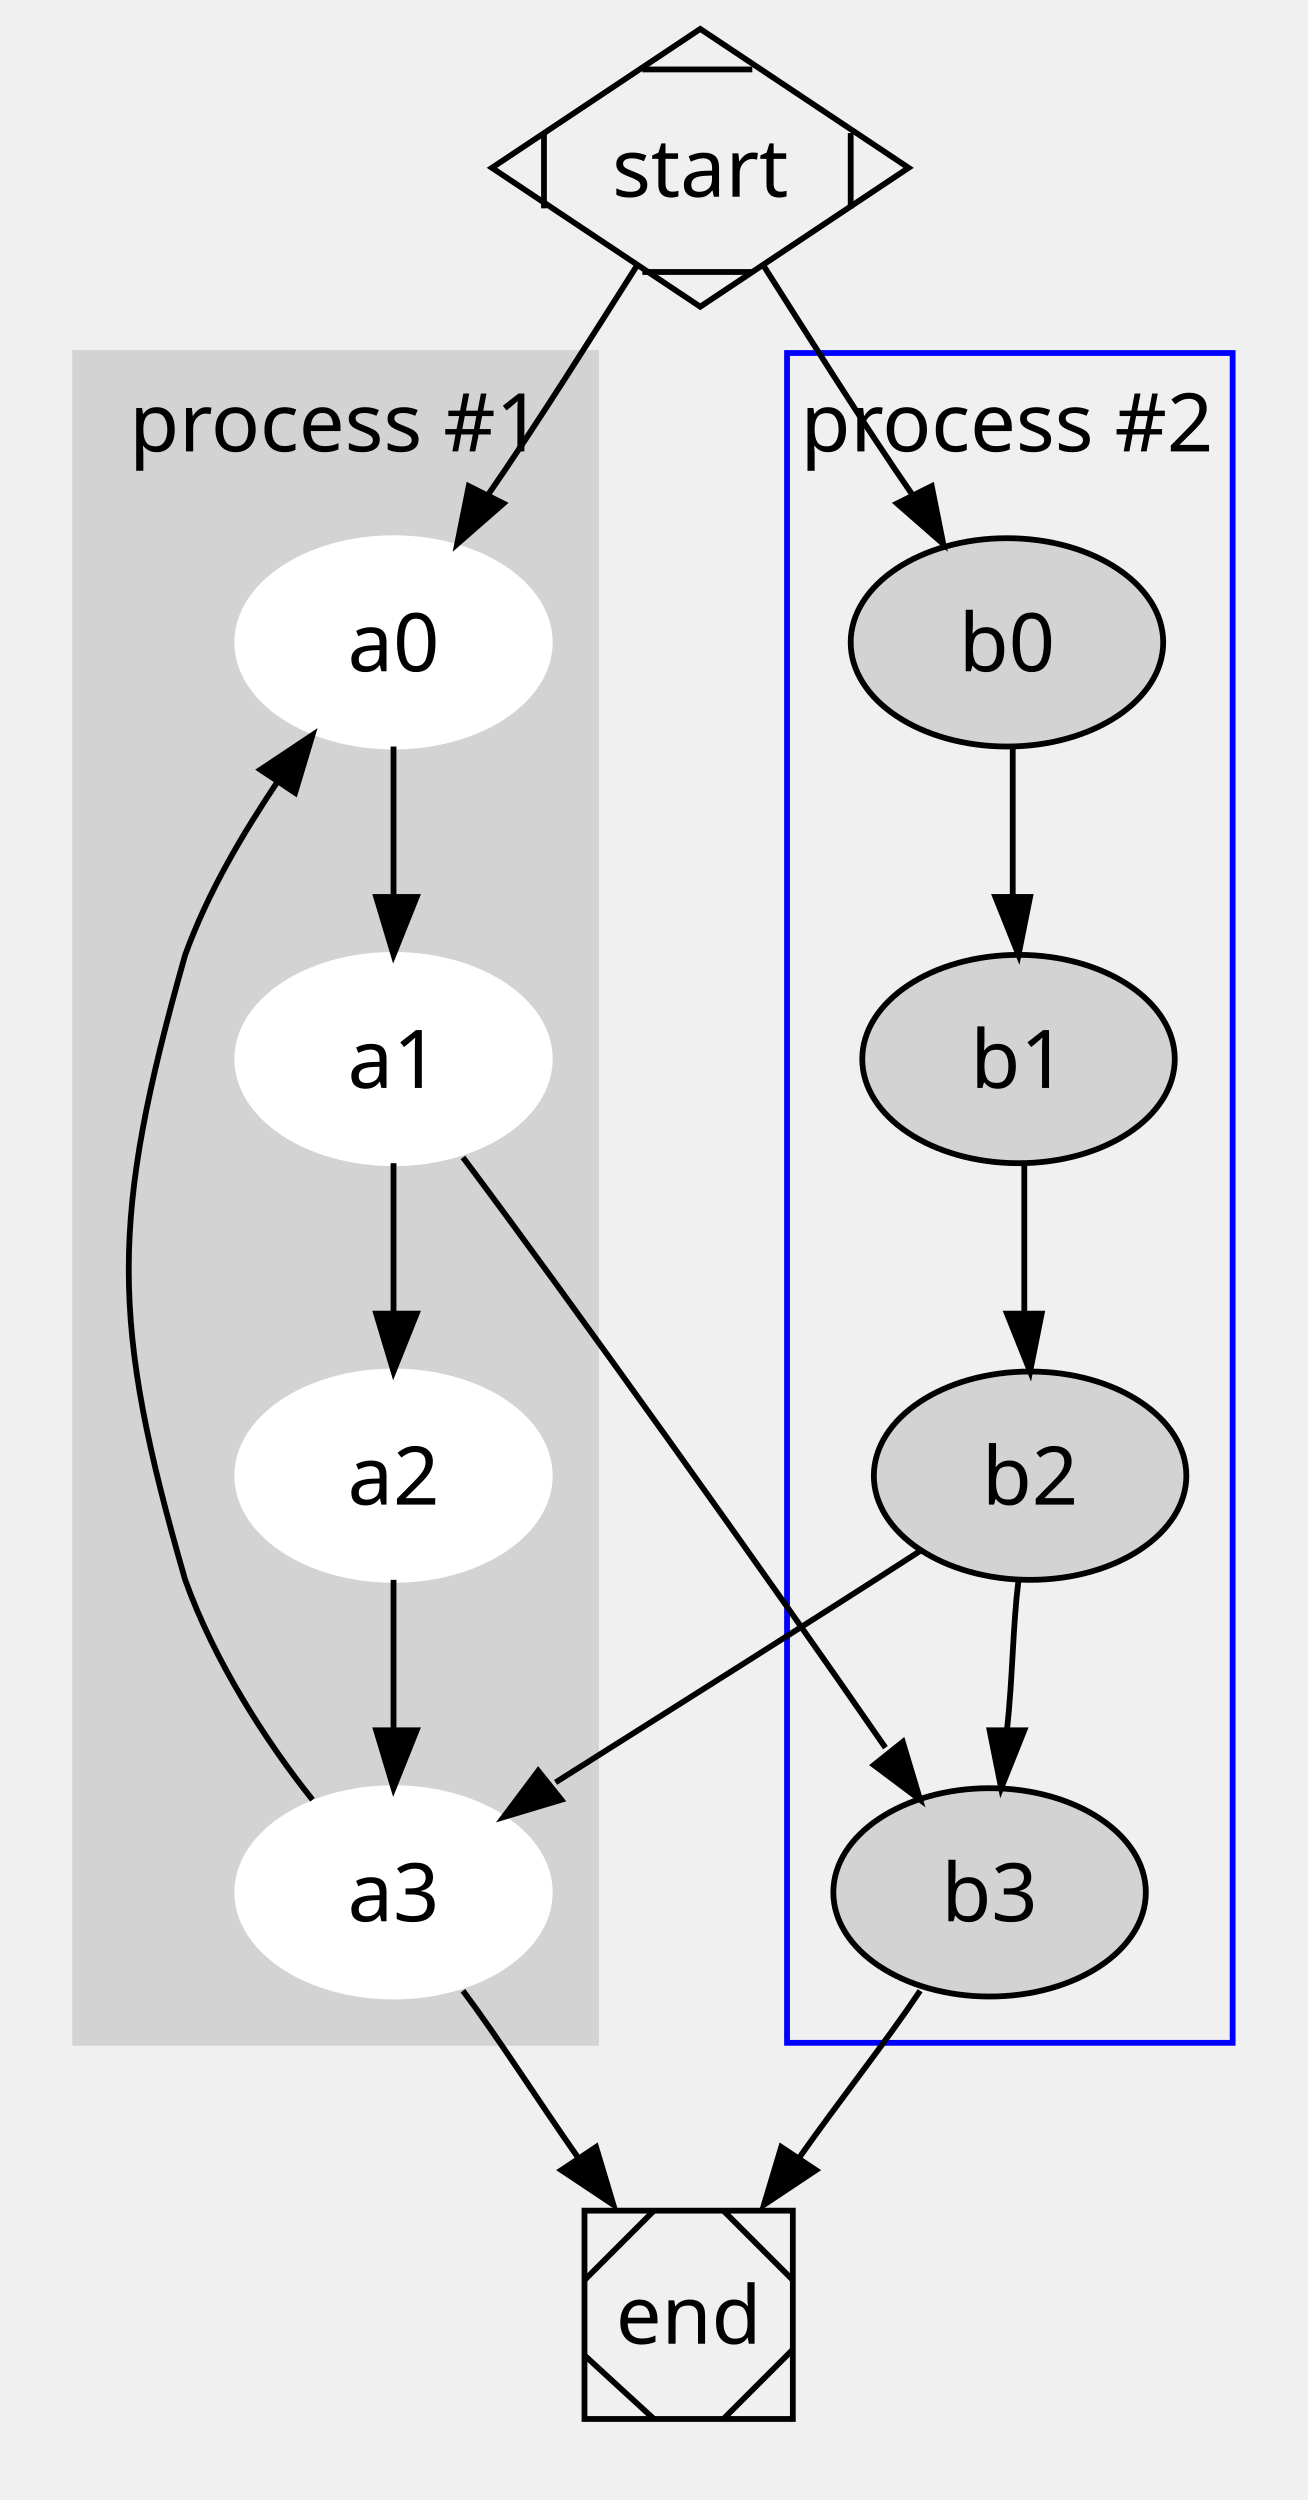
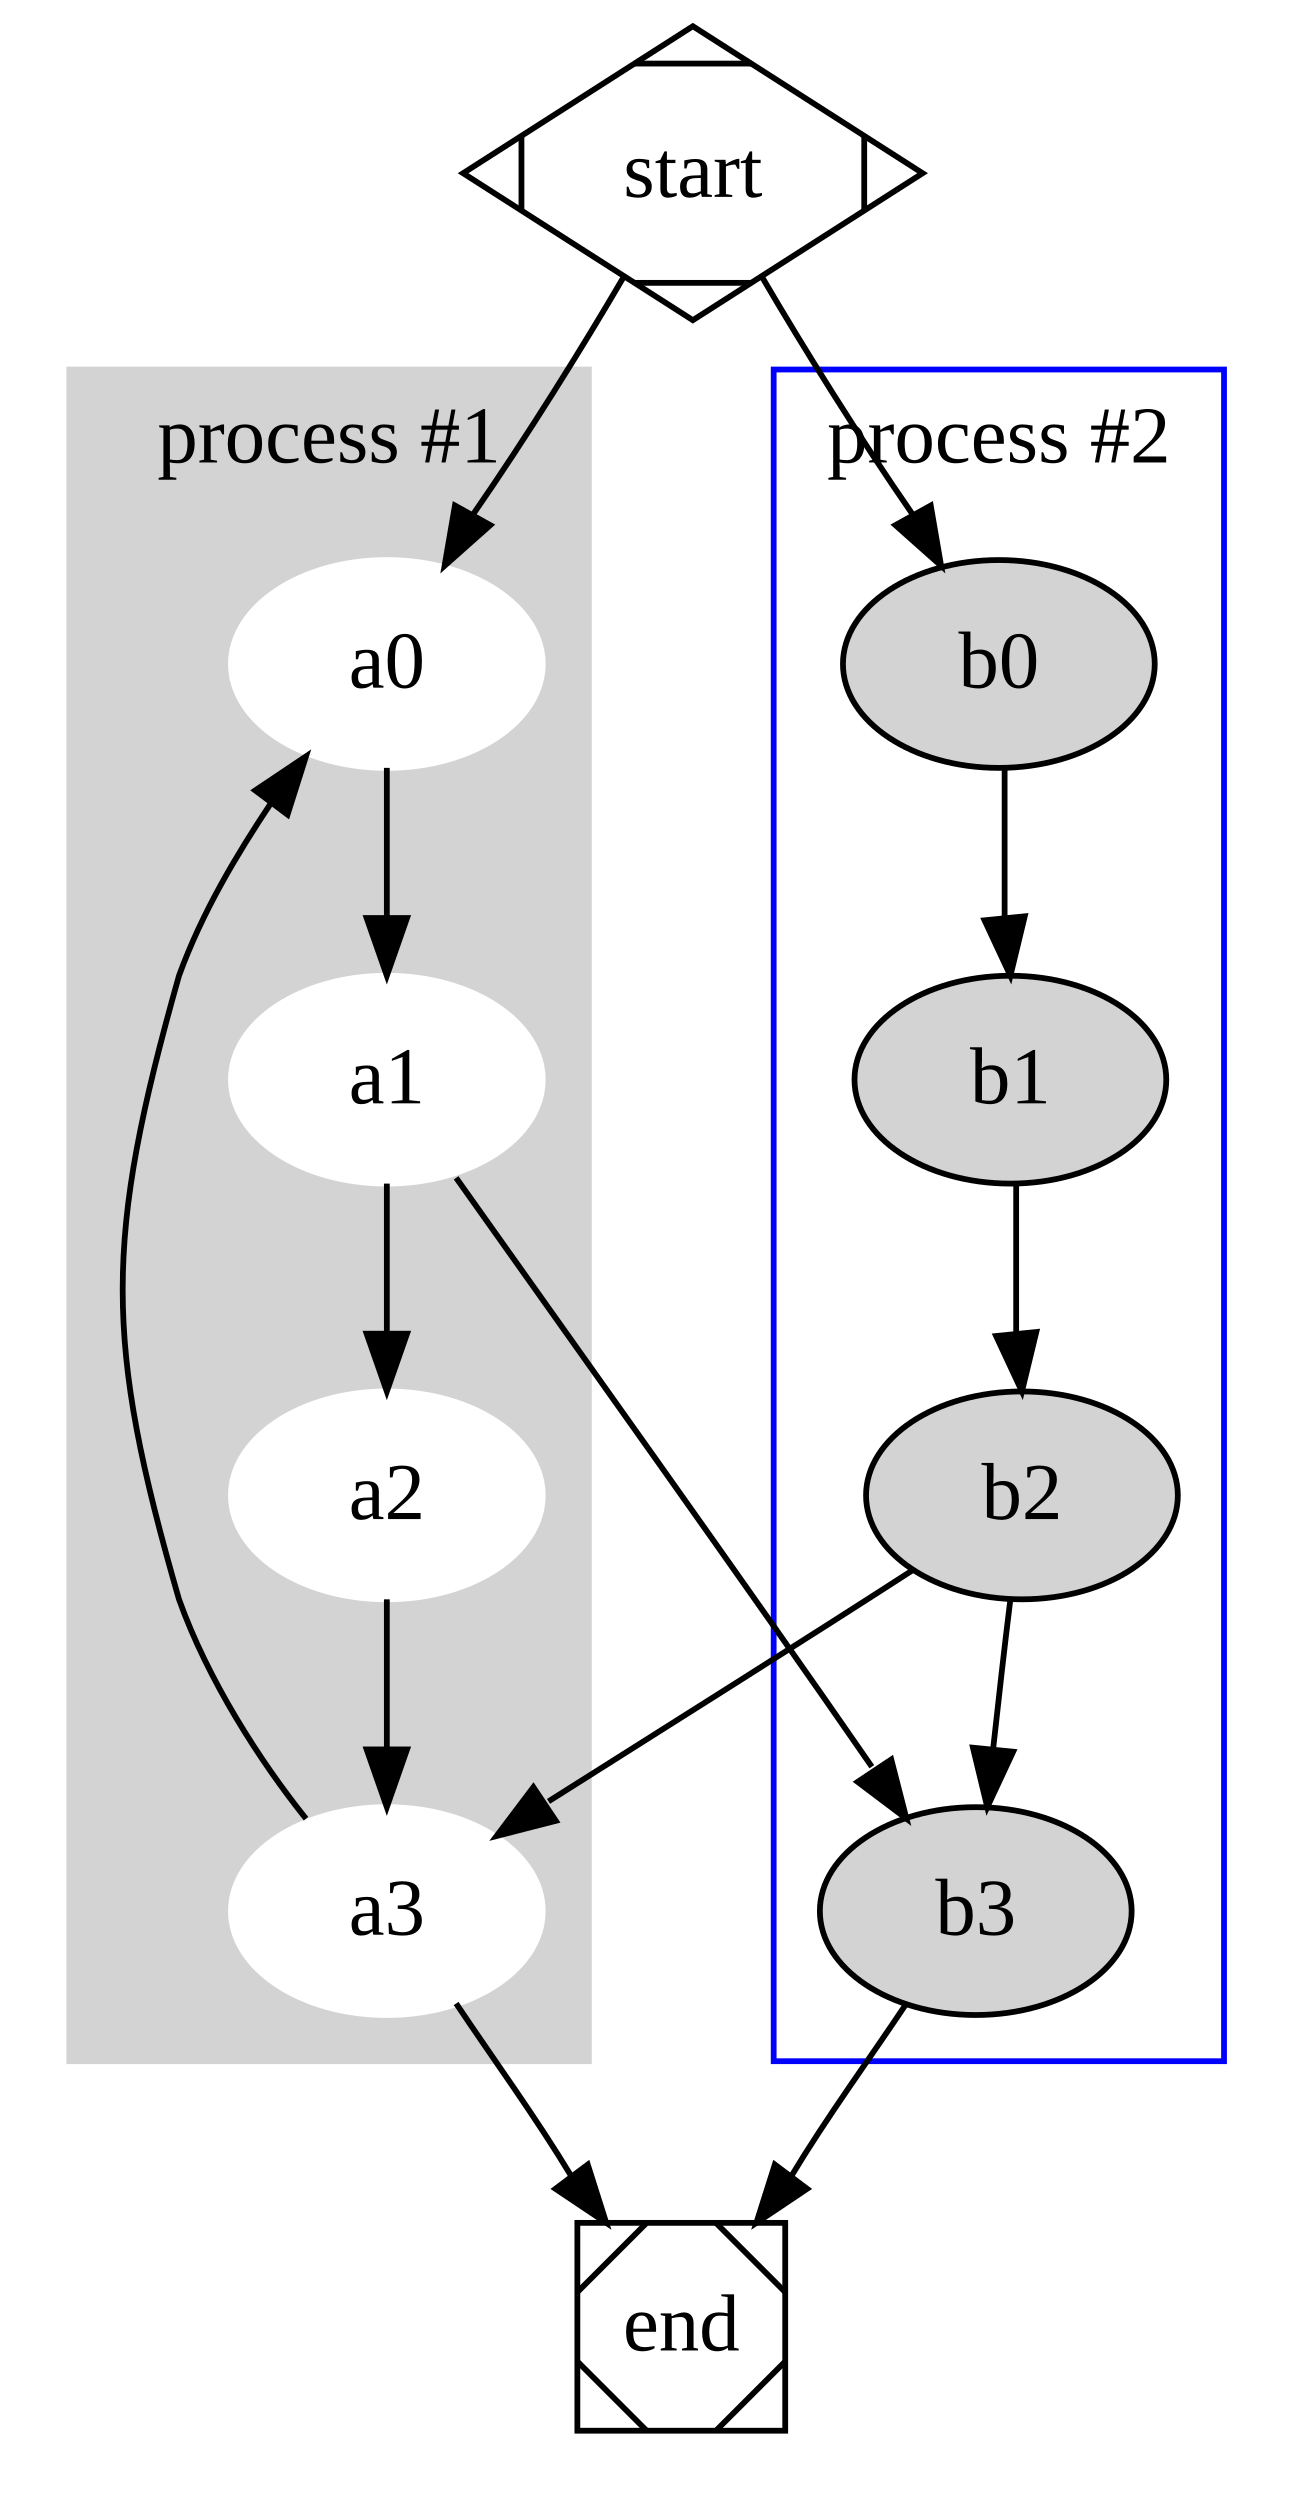
- <svg xmlns="http://www.w3.org/2000/svg" width="226pt" height="432pt" viewBox="0 0 226 432">
-   <g id="graph0" class="graph" style="font-family:Times-Roman;font-size:14.00;">
-     <g id="graph2" class="cluster">
-       <polygon style="fill:lightgrey;stroke:lightgrey;" points="13,353 103,353 103,61 13,61 13,353" />
-       <text text-anchor="middle" x="58" y="78">process #1</text>
+ <svg xmlns="http://www.w3.org/2000/svg" width="224pt" height="433pt" viewBox="0.00 0.00 224.00 433.00">
+   <g id="graph0" class="graph" transform="scale(1 1) rotate(0) translate(4 429)">
+     <polygon style="fill:white;stroke:white;" points="-4,4 -4,-429 220,-429 220,4 -4,4" />
+     <g id="cluster2" class="cluster">
+       <polygon style="fill:lightgrey;stroke:lightgrey;" points="8,-72 8,-365 98,-365 98,-72 8,-72" />
+       <text text-anchor="middle" x="53" y="-348.9" style="font-family:Times New Roman;font-size:14.00;">process #1</text>
    </g>
-     <g id="graph3" class="cluster">
-       <polygon style="fill:none;stroke:blue;" points="136,353 213,353 213,61 136,61 136,353" />
-       <text text-anchor="middle" x="174" y="78">process #2</text>
+     <g id="cluster3" class="cluster">
+       <polygon style="fill:none;stroke:blue;" points="130,-72 130,-365 208,-365 208,-72 130,-72" />
+       <text text-anchor="middle" x="169" y="-348.9" style="font-family:Times New Roman;font-size:14.00;">process #2</text>
    </g>
    <g id="node2" class="node">
-       <ellipse style="fill:white;stroke:white;" cx="68" cy="111" rx="27" ry="18" />
-       <text text-anchor="middle" x="68" y="116">a0</text>
+       <ellipse style="fill:white;stroke:white;" cx="63" cy="-314" rx="27" ry="18" />
+       <text text-anchor="middle" x="63" y="-309.9" style="font-family:Times New Roman;font-size:14.00;">a0</text>
    </g>
    <g id="node4" class="node">
-       <ellipse style="fill:white;stroke:white;" cx="68" cy="183" rx="27" ry="18" />
-       <text text-anchor="middle" x="68" y="188">a1</text>
+       <ellipse style="fill:white;stroke:white;" cx="63" cy="-242" rx="27" ry="18" />
+       <text text-anchor="middle" x="63" y="-237.9" style="font-family:Times New Roman;font-size:14.00;">a1</text>
    </g>
    <g id="edge3" class="edge">
-       <path style="fill:none;stroke:black;" d="M68,129C68,137 68,146 68,155" />
-       <polygon style="fill:black;stroke:black;" points="72,155 68,165 65,155 72,155" />
+       <path style="fill:none;stroke:black;" d="M63,-296C63,-288 63,-279 63,-270" />
+       <polygon style="fill:black;stroke:black;" points="66.5,-270 63,-260 59.5,-270 66.5,-270" />
    </g>
    <g id="node5" class="node">
-       <ellipse style="fill:white;stroke:white;" cx="68" cy="255" rx="27" ry="18" />
-       <text text-anchor="middle" x="68" y="260">a2</text>
+       <ellipse style="fill:white;stroke:white;" cx="63" cy="-170" rx="27" ry="18" />
+       <text text-anchor="middle" x="63" y="-165.9" style="font-family:Times New Roman;font-size:14.00;">a2</text>
    </g>
    <g id="edge4" class="edge">
-       <path style="fill:none;stroke:black;" d="M68,201C68,209 68,218 68,227" />
-       <polygon style="fill:black;stroke:black;" points="72,227 68,237 65,227 72,227" />
+       <path style="fill:none;stroke:black;" d="M63,-224C63,-216 63,-207 63,-198" />
+       <polygon style="fill:black;stroke:black;" points="66.5,-198 63,-188 59.5,-198 66.5,-198" />
    </g>
    <g id="node12" class="node">
-       <ellipse style="fill:lightgrey;stroke:black;" cx="171" cy="327" rx="27" ry="18" />
-       <text text-anchor="middle" x="171" y="332">b3</text>
+       <ellipse style="fill:lightgrey;stroke:black;" cx="165" cy="-98" rx="27" ry="18" />
+       <text text-anchor="middle" x="165" y="-93.9" style="font-family:Times New Roman;font-size:14.00;">b3</text>
    </g>
    <g id="edge16" class="edge">
-       <path style="fill:none;stroke:black;" d="M80,200C98,224 133,273 153,302" />
-       <polygon style="fill:black;stroke:black;" points="156,301 159,311 151,305 156,301" />
+       <path style="fill:none;stroke:black;" d="M75,-225C92,-201 127,-152 147,-123" />
+       <polygon style="fill:black;stroke:black;" points="150.365,-124.262 153,-114 144.541,-120.379 150.365,-124.262" />
    </g>
    <g id="node6" class="node">
-       <ellipse style="fill:white;stroke:white;" cx="68" cy="327" rx="27" ry="18" />
-       <text text-anchor="middle" x="68" y="332">a3</text>
+       <ellipse style="fill:white;stroke:white;" cx="63" cy="-98" rx="27" ry="18" />
+       <text text-anchor="middle" x="63" y="-93.9" style="font-family:Times New Roman;font-size:14.00;">a3</text>
    </g>
    <g id="edge5" class="edge">
-       <path style="fill:none;stroke:black;" d="M68,273C68,281 68,290 68,299" />
-       <polygon style="fill:black;stroke:black;" points="72,299 68,309 65,299 72,299" />
+       <path style="fill:none;stroke:black;" d="M63,-152C63,-144 63,-135 63,-126" />
+       <polygon style="fill:black;stroke:black;" points="66.5,-126 63,-116 59.5,-126 66.5,-126" />
    </g>
    <g id="edge20" class="edge">
-       <path style="fill:none;stroke:black;" d="M54,311C46,301 37,287 32,273 19,228 19,211 32,165 36,154 42,144 48,135" />
-       <polygon style="fill:black;stroke:black;" points="45,133 54,127 51,137 45,133" />
+       <path style="fill:none;stroke:black;" d="M49,-114C41,-124 32,-138 27,-152 14,-197 14,-214 27,-260 31,-271 37,-281 43,-290" />
+       <polygon style="fill:black;stroke:black;" points="40.2,-292.1 49,-298 45.8,-287.9 40.2,-292.1" />
    </g>
    <g id="node20" class="node">
-       <polygon style="fill:none;stroke:black;" points="137,382 101,382 101,418 137,418 137,382" />
-       <polyline style="fill:none;stroke:black;" points="113,382 101,394 " />
-       <polyline style="fill:none;stroke:black;" points="101,407 113,418 " />
-       <polyline style="fill:none;stroke:black;" points="125,418 137,406 " />
-       <polyline style="fill:none;stroke:black;" points="137,394 125,382 " />
-       <text text-anchor="middle" x="119" y="405">end</text>
+       <polygon style="fill:none;stroke:black;" points="132,-44 96,-44 96,-8 132,-8 132,-44" />
+       <polyline style="fill:none;stroke:black;" points="108,-44 96,-32 " />
+       <polyline style="fill:none;stroke:black;" points="96,-20 108,-8 " />
+       <polyline style="fill:none;stroke:black;" points="120,-8 132,-20 " />
+       <polyline style="fill:none;stroke:black;" points="132,-32 120,-44 " />
+       <text text-anchor="middle" x="114" y="-21.9" style="font-family:Times New Roman;font-size:14.00;">end</text>
    </g>
    <g id="edge22" class="edge">
-       <path style="fill:none;stroke:black;" d="M80,344C86,352 93,363 100,373" />
-       <polygon style="fill:black;stroke:black;" points="103,371 106,381 97,375 103,371" />
+       <path style="fill:none;stroke:black;" d="M75,-82C81,-73 89,-62 95,-52" />
+       <polygon style="fill:black;stroke:black;" points="97.8,-54.1 101,-44 92.2,-49.9 97.8,-54.1" />
    </g>
    <g id="node8" class="node">
-       <ellipse style="fill:lightgrey;stroke:black;" cx="174" cy="111" rx="27" ry="18" />
-       <text text-anchor="middle" x="174" y="116">b0</text>
+       <ellipse style="fill:lightgrey;stroke:black;" cx="169" cy="-314" rx="27" ry="18" />
+       <text text-anchor="middle" x="169" y="-309.9" style="font-family:Times New Roman;font-size:14.00;">b0</text>
    </g>
    <g id="node10" class="node">
-       <ellipse style="fill:lightgrey;stroke:black;" cx="176" cy="183" rx="27" ry="18" />
-       <text text-anchor="middle" x="176" y="188">b1</text>
+       <ellipse style="fill:lightgrey;stroke:black;" cx="171" cy="-242" rx="27" ry="18" />
+       <text text-anchor="middle" x="171" y="-237.9" style="font-family:Times New Roman;font-size:14.00;">b1</text>
    </g>
    <g id="edge8" class="edge">
-       <path style="fill:none;stroke:black;" d="M175,129C175,137 175,146 175,155" />
-       <polygon style="fill:black;stroke:black;" points="178,155 176,165 172,155 178,155" />
+       <path style="fill:none;stroke:black;" d="M170,-296C170,-288 170,-279 170,-270" />
+       <polygon style="fill:black;stroke:black;" points="173.488,-270.299 171,-260 166.522,-269.602 173.488,-270.299" />
    </g>
    <g id="node11" class="node">
-       <ellipse style="fill:lightgrey;stroke:black;" cx="178" cy="255" rx="27" ry="18" />
-       <text text-anchor="middle" x="178" y="260">b2</text>
+       <ellipse style="fill:lightgrey;stroke:black;" cx="173" cy="-170" rx="27" ry="18" />
+       <text text-anchor="middle" x="173" y="-165.9" style="font-family:Times New Roman;font-size:14.00;">b2</text>
    </g>
    <g id="edge9" class="edge">
-       <path style="fill:none;stroke:black;" d="M177,201C177,209 177,218 177,227" />
-       <polygon style="fill:black;stroke:black;" points="180,227 178,237 174,227 180,227" />
+       <path style="fill:none;stroke:black;" d="M172,-224C172,-216 172,-207 172,-198" />
+       <polygon style="fill:black;stroke:black;" points="175.488,-198.299 173,-188 168.522,-197.602 175.488,-198.299" />
    </g>
    <g id="edge18" class="edge">
-       <path style="fill:none;stroke:black;" d="M159,268C142,279 115,296 96,308" />
-       <polygon style="fill:black;stroke:black;" points="97,311 87,314 93,306 97,311" />
+       <path style="fill:none;stroke:black;" d="M154,-157C137,-146 110,-129 91,-117" />
+       <polygon style="fill:black;stroke:black;" points="92.262,-113.635 82,-111 88.379,-119.459 92.262,-113.635" />
    </g>
    <g id="edge10" class="edge">
-       <path style="fill:none;stroke:black;" d="M176,273C175,281 175,290 174,299" />
-       <polygon style="fill:black;stroke:black;" points="177,299 173,309 171,299 177,299" />
+       <path style="fill:none;stroke:black;" d="M171,-152C170,-144 169,-135 168,-126" />
+       <polygon style="fill:black;stroke:black;" points="171.478,-125.602 167,-116 164.512,-126.299 171.478,-125.602" />
    </g>
    <g id="edge24" class="edge">
-       <path style="fill:none;stroke:black;" d="M159,344C153,353 145,363 138,373" />
-       <polygon style="fill:black;stroke:black;" points="141,375 132,381 135,371 141,375" />
+       <path style="fill:none;stroke:black;" d="M153,-82C147,-73 139,-62 133,-52" />
+       <polygon style="fill:black;stroke:black;" points="135.8,-49.9 127,-44 130.2,-54.1 135.8,-49.9" />
    </g>
    <g id="node13" class="node">
-       <polygon style="fill:none;stroke:black;" points="121,5 85,29 121,53 157,29 121,5" />
-       <polyline style="fill:none;stroke:black;" points="94,23 94,36 " />
-       <polyline style="fill:none;stroke:black;" points="111,47 130,47 " />
-       <polyline style="fill:none;stroke:black;" points="147,36 147,23 " />
-       <polyline style="fill:none;stroke:black;" points="130,12 111,12 " />
-       <text text-anchor="middle" x="121" y="34">start</text>
+       <polygon style="fill:none;stroke:black;" points="116,-424.456 76.206,-399 116,-373.544 155.794,-399 116,-424.456" />
+       <polyline style="fill:none;stroke:black;" points="86.315,-405.466 86.315,-392.534 " />
+       <polyline style="fill:none;stroke:black;" points="105.891,-380.011 126.109,-380.011 " />
+       <polyline style="fill:none;stroke:black;" points="145.685,-392.534 145.685,-405.466 " />
+       <polyline style="fill:none;stroke:black;" points="126.109,-417.989 105.891,-417.989 " />
+       <text text-anchor="middle" x="116" y="-394.9" style="font-family:Times New Roman;font-size:14.00;">start</text>
    </g>
    <g id="edge12" class="edge">
-       <path style="fill:none;stroke:black;" d="M110,46C103,57 93,73 84,86" />
-       <polygon style="fill:black;stroke:black;" points="87,87 79,94 81,84 87,87" />
+       <path style="fill:none;stroke:black;" d="M104,-381C97,-369 87,-353 78,-340" />
+       <polygon style="fill:black;stroke:black;" points="80.916,-338.042 73,-331 74.797,-341.441 80.916,-338.042" />
    </g>
    <g id="edge14" class="edge">
-       <path style="fill:none;stroke:black;" d="M132,46C139,57 149,73 158,86" />
-       <polygon style="fill:black;stroke:black;" points="161,84 163,94 155,87 161,84" />
+       <path style="fill:none;stroke:black;" d="M128,-381C135,-369 145,-353 154,-340" />
+       <polygon style="fill:black;stroke:black;" points="157.203,-341.441 159,-331 151.084,-338.042 157.203,-341.441" />
    </g>
  </g>
</svg>
